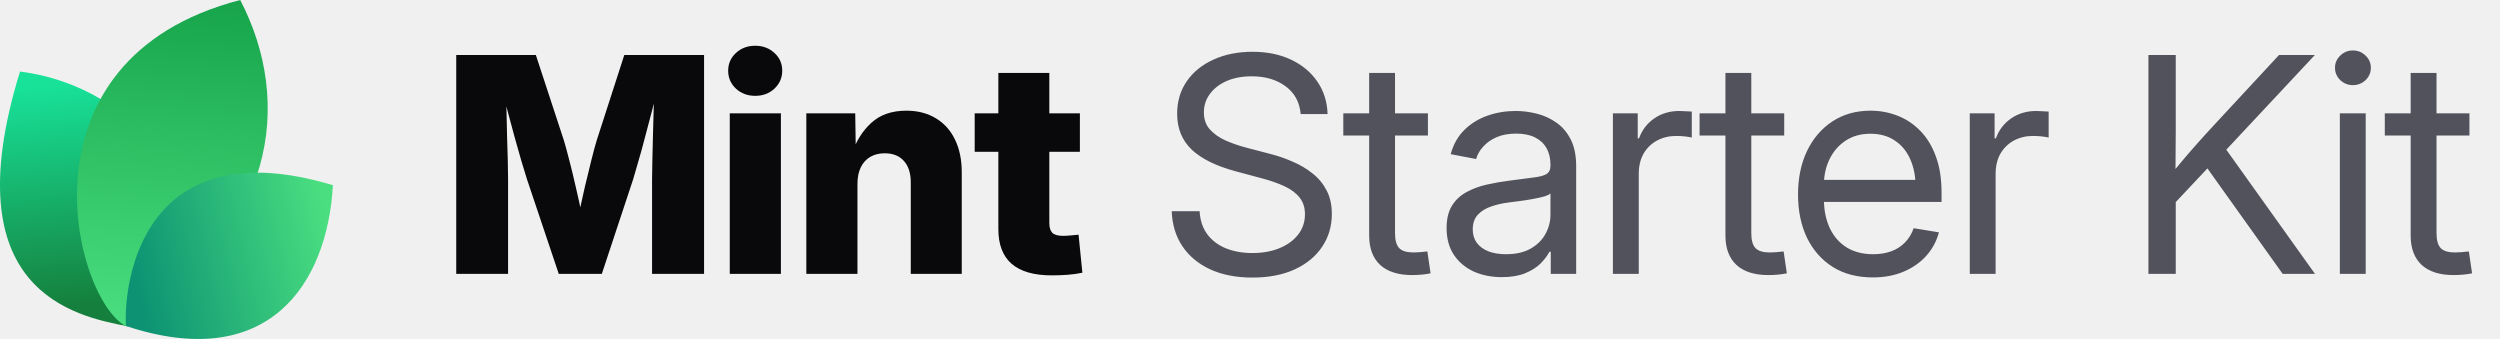
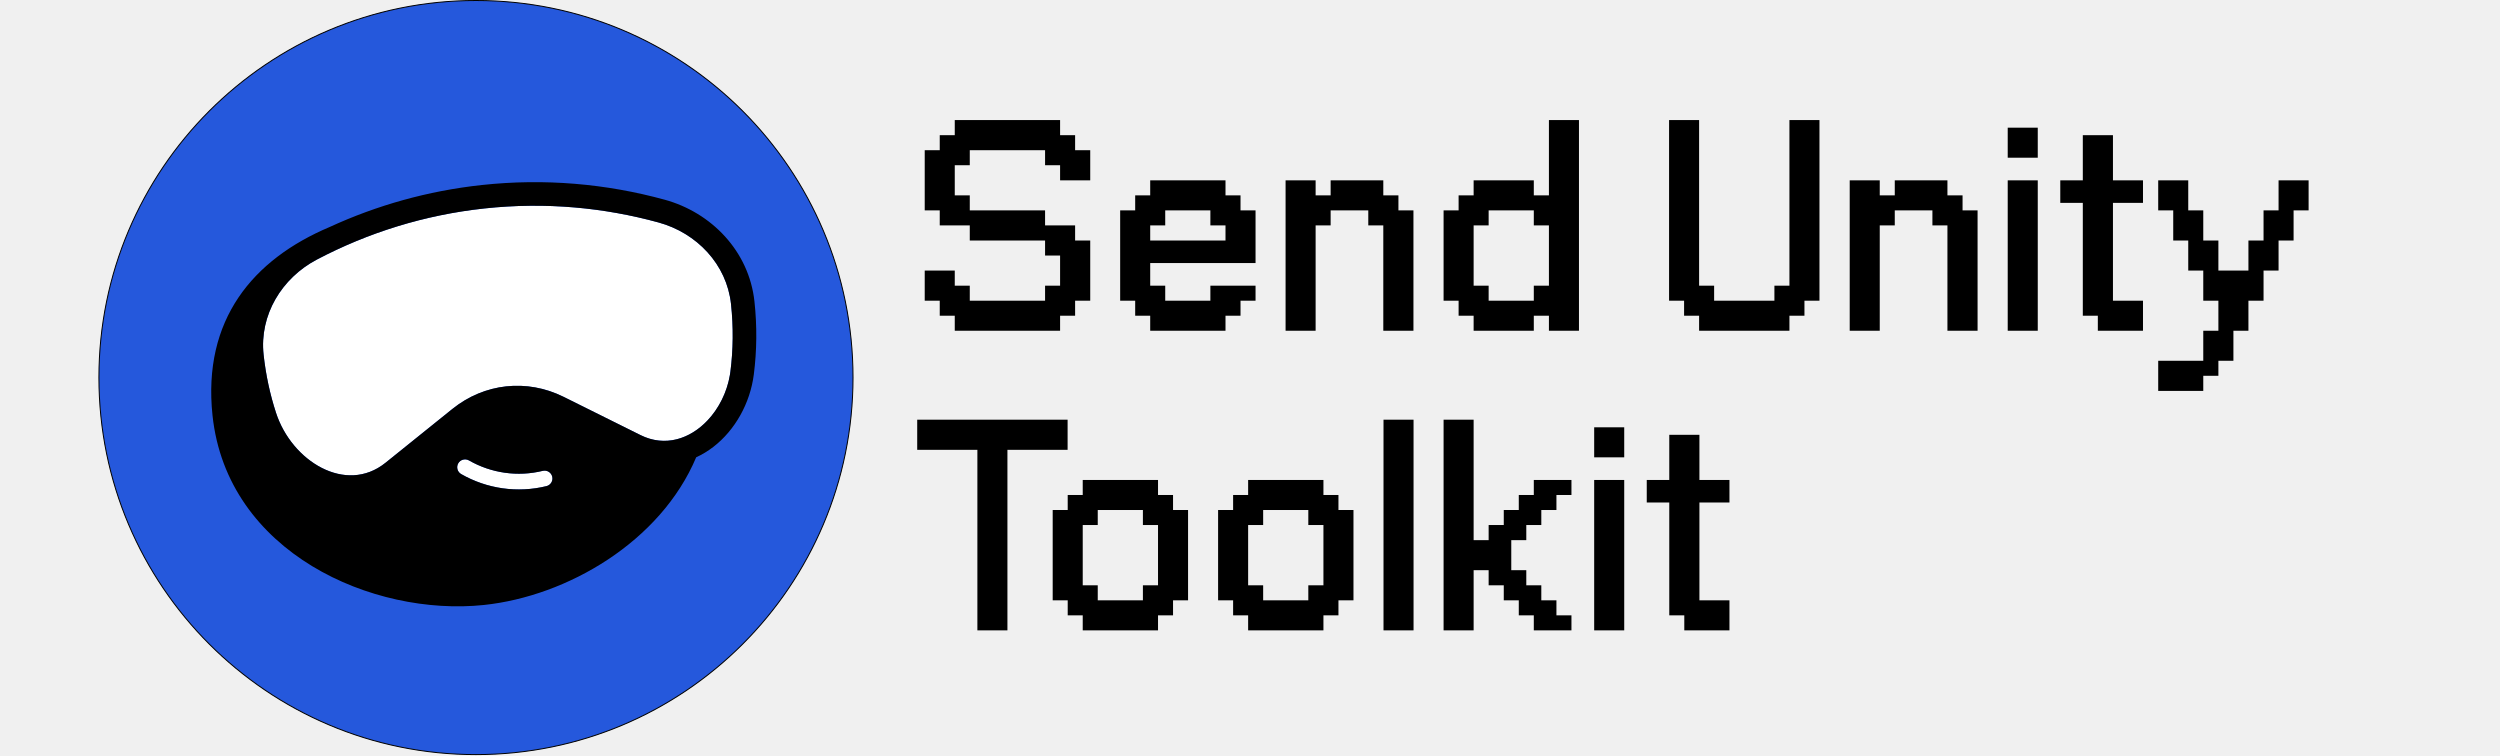
- <svg xmlns="http://www.w3.org/2000/svg" width="177" height="24" viewBox="0 0 177 24" fill="none">
-   <path d="M9.061 23.108C5.268 22.377 -3.391 20.627 1.417 5.064C9.634 6.099 16.973 14.064 9.061 23.108Z" fill="url(#paint0_linear_17557_2020)" />
-   <path d="M8.919 23.094C5.276 21.222 0.784 4.209 17.007 0C20.757 7.193 19.621 16.545 8.919 23.094Z" fill="url(#paint1_linear_17557_2020)" />
-   <path d="M8.914 23.079C8.735 19.882 10.159 9.085 23.57 13.111C23.181 20.123 18.984 26.418 8.914 23.079Z" fill="url(#paint2_linear_17557_2020)" />
-   <path d="M32.301 19.392V3.894H37.938L39.925 9.948C40.036 10.315 40.164 10.787 40.31 11.362C40.462 11.938 40.611 12.552 40.757 13.204C40.91 13.855 41.048 14.483 41.173 15.086C41.305 15.682 41.412 16.192 41.495 16.615H40.695C40.771 16.192 40.871 15.682 40.996 15.086C41.128 14.49 41.267 13.866 41.412 13.214C41.565 12.562 41.714 11.948 41.86 11.373C42.005 10.79 42.133 10.315 42.244 9.948L44.2 3.894H49.848V19.392H46.166V12.704C46.166 12.357 46.173 11.917 46.187 11.383C46.2 10.849 46.214 10.27 46.228 9.646C46.249 9.022 46.266 8.391 46.28 7.753C46.301 7.115 46.311 6.519 46.311 5.964H46.623C46.485 6.561 46.332 7.181 46.166 7.826C45.999 8.471 45.833 9.102 45.666 9.719C45.507 10.336 45.351 10.901 45.198 11.414C45.053 11.928 44.928 12.357 44.824 12.704L42.608 19.392H39.561L37.314 12.704C37.203 12.357 37.072 11.928 36.919 11.414C36.773 10.901 36.614 10.34 36.441 9.729C36.274 9.112 36.104 8.481 35.931 7.836C35.764 7.192 35.608 6.567 35.463 5.964H35.827C35.834 6.512 35.844 7.105 35.858 7.743C35.872 8.374 35.886 9.005 35.9 9.636C35.92 10.26 35.938 10.839 35.952 11.373C35.965 11.907 35.972 12.351 35.972 12.704V19.392H32.301ZM51.668 19.392V8.024H55.288V19.392H51.668ZM53.468 6.786C52.927 6.786 52.473 6.616 52.105 6.276C51.738 5.93 51.554 5.507 51.554 5.007C51.554 4.508 51.738 4.088 52.105 3.749C52.473 3.409 52.927 3.239 53.468 3.239C54.009 3.239 54.463 3.409 54.83 3.749C55.198 4.082 55.382 4.501 55.382 5.007C55.382 5.507 55.198 5.93 54.83 6.276C54.463 6.616 54.009 6.786 53.468 6.786ZM60.708 13.027V19.392H57.088V8.024H60.551L60.593 10.967H60.281C60.593 10.024 61.061 9.268 61.685 8.7C62.309 8.124 63.138 7.836 64.171 7.836C64.975 7.836 65.672 8.017 66.262 8.377C66.851 8.731 67.302 9.234 67.614 9.885C67.933 10.537 68.092 11.307 68.092 12.194V19.392H64.483V12.912C64.483 12.26 64.32 11.754 63.994 11.394C63.675 11.033 63.221 10.853 62.632 10.853C62.25 10.853 61.914 10.936 61.623 11.102C61.332 11.269 61.106 11.515 60.947 11.841C60.787 12.16 60.708 12.555 60.708 13.027ZM76.456 8.024V10.749H69.008V8.024H76.456ZM70.683 5.163H74.292V15.783C74.292 16.102 74.361 16.334 74.5 16.48C74.646 16.625 74.899 16.698 75.259 16.698C75.405 16.698 75.596 16.688 75.831 16.667C76.074 16.646 76.251 16.629 76.362 16.615L76.632 19.309C76.313 19.378 75.963 19.427 75.582 19.455C75.207 19.482 74.836 19.496 74.469 19.496C73.2 19.496 72.25 19.222 71.619 18.674C70.995 18.127 70.683 17.308 70.683 16.22V5.163Z" fill="#09090B" />
-   <path d="M88.667 19.652C87.523 19.652 86.528 19.458 85.682 19.07C84.843 18.681 84.188 18.137 83.716 17.437C83.245 16.736 82.992 15.908 82.957 14.951H84.933C84.968 15.596 85.148 16.14 85.474 16.584C85.8 17.021 86.24 17.354 86.795 17.582C87.35 17.804 87.974 17.915 88.667 17.915C89.388 17.915 90.026 17.801 90.581 17.572C91.143 17.343 91.583 17.024 91.902 16.615C92.228 16.199 92.391 15.717 92.391 15.169C92.391 14.698 92.266 14.306 92.017 13.994C91.767 13.675 91.413 13.408 90.956 13.193C90.498 12.978 89.954 12.787 89.323 12.621L87.502 12.132C86.123 11.765 85.082 11.255 84.382 10.603C83.689 9.944 83.342 9.095 83.342 8.055C83.342 7.174 83.571 6.404 84.028 5.746C84.486 5.087 85.117 4.577 85.921 4.217C86.726 3.849 87.645 3.666 88.678 3.666C89.718 3.666 90.63 3.853 91.413 4.227C92.204 4.602 92.824 5.122 93.275 5.787C93.726 6.446 93.965 7.209 93.993 8.076H92.089C92.013 7.23 91.656 6.574 91.018 6.11C90.387 5.638 89.586 5.403 88.615 5.403C87.95 5.403 87.36 5.513 86.847 5.735C86.341 5.957 85.946 6.262 85.661 6.651C85.377 7.032 85.235 7.469 85.235 7.961C85.235 8.447 85.377 8.849 85.661 9.168C85.946 9.48 86.317 9.74 86.774 9.948C87.232 10.149 87.724 10.319 88.251 10.457L89.884 10.884C90.439 11.023 90.977 11.206 91.496 11.435C92.023 11.657 92.495 11.934 92.911 12.267C93.334 12.593 93.67 12.995 93.92 13.474C94.17 13.945 94.294 14.504 94.294 15.149C94.294 16.015 94.066 16.788 93.608 17.468C93.157 18.148 92.512 18.681 91.673 19.07C90.834 19.458 89.832 19.652 88.667 19.652ZM101.097 8.024V9.594H95.106V8.024H101.097ZM96.937 5.163H98.767V16.521C98.767 17 98.865 17.347 99.059 17.562C99.26 17.77 99.6 17.874 100.078 17.874C100.21 17.874 100.366 17.867 100.546 17.853C100.733 17.832 100.903 17.815 101.056 17.801L101.285 19.351C101.097 19.392 100.886 19.423 100.65 19.444C100.414 19.465 100.189 19.475 99.974 19.475C98.996 19.475 98.244 19.236 97.717 18.758C97.197 18.272 96.937 17.579 96.937 16.677V5.163ZM106.33 19.621C105.595 19.621 104.932 19.489 104.343 19.226C103.754 18.955 103.285 18.564 102.939 18.05C102.592 17.53 102.419 16.896 102.419 16.147C102.419 15.495 102.547 14.965 102.804 14.556C103.06 14.146 103.403 13.828 103.833 13.599C104.263 13.363 104.742 13.186 105.269 13.068C105.796 12.95 106.333 12.857 106.881 12.787C107.574 12.69 108.132 12.617 108.555 12.569C108.978 12.52 109.287 12.441 109.481 12.33C109.675 12.212 109.772 12.014 109.772 11.737V11.654C109.772 11.203 109.679 10.815 109.492 10.489C109.311 10.163 109.041 9.91 108.68 9.729C108.32 9.549 107.872 9.459 107.338 9.459C106.805 9.459 106.34 9.546 105.945 9.719C105.556 9.892 105.241 10.118 104.998 10.395C104.755 10.665 104.593 10.953 104.509 11.258L102.71 10.915C102.897 10.222 103.22 9.65 103.677 9.199C104.135 8.748 104.679 8.412 105.31 8.19C105.941 7.968 106.607 7.857 107.307 7.857C107.8 7.857 108.295 7.92 108.795 8.044C109.301 8.169 109.765 8.381 110.188 8.679C110.611 8.97 110.951 9.369 111.208 9.875C111.464 10.374 111.593 11.005 111.593 11.768V19.392H109.793V17.822H109.7C109.568 18.085 109.363 18.359 109.086 18.643C108.809 18.921 108.444 19.153 107.994 19.34C107.543 19.527 106.988 19.621 106.33 19.621ZM106.621 17.998C107.321 17.998 107.904 17.867 108.368 17.603C108.84 17.333 109.19 16.986 109.419 16.563C109.654 16.133 109.772 15.682 109.772 15.211V13.692C109.703 13.769 109.554 13.841 109.325 13.911C109.096 13.973 108.829 14.032 108.524 14.088C108.226 14.143 107.921 14.192 107.609 14.233C107.304 14.275 107.033 14.309 106.798 14.337C106.354 14.393 105.938 14.49 105.549 14.628C105.168 14.76 104.86 14.954 104.624 15.211C104.388 15.467 104.27 15.811 104.27 16.241C104.27 16.615 104.367 16.934 104.561 17.198C104.762 17.461 105.04 17.662 105.393 17.801C105.747 17.933 106.156 17.998 106.621 17.998ZM114.193 19.392V8.024H115.951V9.792H116.045C116.253 9.209 116.61 8.741 117.116 8.388C117.622 8.034 118.219 7.857 118.905 7.857C119.058 7.857 119.217 7.864 119.384 7.878C119.55 7.885 119.682 7.892 119.779 7.899V9.74C119.716 9.719 119.578 9.695 119.363 9.667C119.155 9.639 118.922 9.625 118.666 9.625C118.174 9.625 117.726 9.733 117.324 9.948C116.922 10.163 116.603 10.471 116.367 10.874C116.138 11.276 116.024 11.758 116.024 12.319V19.392H114.193ZM126.322 8.024V9.594H120.33V8.024H126.322ZM122.161 5.163H123.992V16.521C123.992 17 124.089 17.347 124.283 17.562C124.484 17.77 124.824 17.874 125.302 17.874C125.434 17.874 125.59 17.867 125.77 17.853C125.958 17.832 126.127 17.815 126.28 17.801L126.509 19.351C126.322 19.392 126.11 19.423 125.874 19.444C125.639 19.465 125.413 19.475 125.198 19.475C124.221 19.475 123.468 19.236 122.941 18.758C122.421 18.272 122.161 17.579 122.161 16.677V5.163ZM132.604 19.642C131.502 19.642 130.555 19.396 129.765 18.903C128.974 18.404 128.364 17.714 127.934 16.834C127.511 15.946 127.3 14.927 127.3 13.775C127.3 12.611 127.511 11.584 127.934 10.697C128.364 9.802 128.964 9.102 129.734 8.596C130.51 8.089 131.408 7.836 132.428 7.836C133.1 7.836 133.738 7.954 134.341 8.19C134.952 8.426 135.489 8.783 135.954 9.261C136.425 9.74 136.793 10.343 137.056 11.071C137.327 11.792 137.462 12.645 137.462 13.63V14.296H128.433V12.735H136.463L135.631 13.297C135.631 12.541 135.506 11.876 135.257 11.3C135.007 10.725 134.643 10.277 134.165 9.958C133.686 9.632 133.107 9.469 132.428 9.469C131.748 9.469 131.162 9.632 130.67 9.958C130.177 10.284 129.796 10.725 129.526 11.279C129.262 11.827 129.13 12.441 129.13 13.12V14.046C129.13 14.864 129.273 15.572 129.557 16.168C129.841 16.757 130.243 17.211 130.763 17.53C131.283 17.842 131.901 17.998 132.615 17.998C133.093 17.998 133.523 17.929 133.905 17.79C134.293 17.645 134.619 17.433 134.882 17.156C135.153 16.879 135.354 16.546 135.486 16.157L137.275 16.449C137.108 17.08 136.81 17.634 136.38 18.113C135.95 18.591 135.413 18.966 134.768 19.236C134.123 19.507 133.402 19.642 132.604 19.642ZM139.459 19.392V8.024H141.217V9.792H141.311C141.519 9.209 141.876 8.741 142.382 8.388C142.888 8.034 143.485 7.857 144.171 7.857C144.324 7.857 144.483 7.864 144.649 7.878C144.816 7.885 144.948 7.892 145.045 7.899V9.74C144.982 9.719 144.844 9.695 144.629 9.667C144.421 9.639 144.188 9.625 143.932 9.625C143.439 9.625 142.992 9.733 142.59 9.948C142.188 10.163 141.869 10.471 141.633 10.874C141.404 11.276 141.29 11.758 141.29 12.319V19.392H139.459ZM153.429 14.961V12.715C153.783 12.257 154.136 11.82 154.49 11.404C154.844 10.981 155.204 10.565 155.572 10.156C155.939 9.74 156.314 9.327 156.695 8.918L161.355 3.894H163.893L157.277 10.967H157.184L153.429 14.961ZM152.108 19.392V3.894H154.043V9.241L154.022 12.559L154.043 13.505V19.392H152.108ZM161.615 19.392L155.967 11.477L157.173 9.969L163.903 19.392H161.615ZM165.661 19.392V8.024H167.492V19.392H165.661ZM166.587 6.027C166.24 6.027 165.942 5.909 165.692 5.673C165.443 5.43 165.318 5.139 165.318 4.799C165.318 4.459 165.443 4.172 165.692 3.936C165.942 3.693 166.24 3.572 166.587 3.572C166.934 3.572 167.232 3.693 167.482 3.936C167.731 4.172 167.856 4.459 167.856 4.799C167.856 5.139 167.731 5.43 167.482 5.673C167.232 5.909 166.934 6.027 166.587 6.027ZM174.836 8.024V9.594H168.844V8.024H174.836ZM170.675 5.163H172.506V16.521C172.506 17 172.603 17.347 172.797 17.562C172.998 17.77 173.338 17.874 173.816 17.874C173.948 17.874 174.104 17.867 174.284 17.853C174.472 17.832 174.641 17.815 174.794 17.801L175.023 19.351C174.836 19.392 174.624 19.423 174.388 19.444C174.153 19.465 173.927 19.475 173.712 19.475C172.735 19.475 171.982 19.236 171.455 18.758C170.935 18.272 170.675 17.579 170.675 16.677V5.163Z" fill="#52525C" />
+ <svg xmlns="http://www.w3.org/2000/svg" width="801" height="242" viewBox="0 0 801 242" fill="none">
+   <g clip-path="url(#clip0_2022_11)">
+     <rect x="31.693" y="0.161" width="241.613" height="241.613" rx="120.807" fill="#2558DC" />
+     <rect x="31.693" y="0.161" width="241.613" height="241.613" rx="120.807" stroke="black" stroke-width="0.322" />
+     <path d="M205.233 139.409C218.547 146.031 232.153 133.749 234.032 118.998C234.922 112.012 235.015 104.766 234.215 97.388C232.84 84.702 223.274 74.644 210.967 71.272C193.141 66.387 174.335 64.715 155.154 66.793C135.954 68.874 117.926 74.547 101.547 83.153C90.261 89.082 83.082 100.946 84.455 113.62C85.158 120.102 86.511 126.337 88.434 132.254C93.475 147.764 110.805 158.502 123.51 148.276L144.946 131.024C155.21 122.763 168.8 121.289 180.597 127.156L205.233 139.409Z" fill="white" />
+     <path d="M173.889 150.862C165.876 152.823 157.416 151.627 150.261 147.521C149.054 146.828 147.514 147.245 146.822 148.452C146.129 149.659 146.546 151.199 147.753 151.891C156.03 156.641 165.817 158.025 175.087 155.756C176.438 155.426 177.266 154.062 176.935 152.71C176.604 151.359 175.24 150.531 173.889 150.862Z" fill="white" />
+     <path fill-rule="evenodd" clip-rule="evenodd" d="M228.534 143.202C226.842 144.506 225.004 145.628 223.056 146.519C211.662 173.586 181.721 191.018 155.069 193.833C119.49 197.591 72.735 177.099 68.087 133.095C64.846 102.403 81.05 83.122 105.603 72.739C120.735 65.784 137.088 61.152 154.34 59.282C174.489 57.099 194.248 58.857 212.964 63.986C227.89 68.076 239.977 80.435 241.726 96.574C242.59 104.541 242.492 112.382 241.527 119.953C240.348 129.211 235.511 137.823 228.534 143.202ZM233.866 120.124C232.918 125.727 230.292 130.906 226.664 134.734C221.073 140.633 213.102 143.323 205.233 139.409L180.597 127.156C168.8 121.289 155.21 122.763 144.946 131.024L123.51 148.276C110.805 158.502 93.475 147.764 88.434 132.254C86.511 126.337 85.158 120.102 84.455 113.62C83.082 100.946 90.261 89.082 101.547 83.153C117.926 74.547 135.954 68.874 155.154 66.793C164.993 65.727 174.732 65.648 184.292 66.483C193.37 67.276 202.285 68.893 210.967 71.272C223.274 74.644 232.84 84.702 234.215 97.388C235.015 104.766 234.922 112.012 234.032 118.998C233.984 119.375 233.929 119.75 233.866 120.124ZM150.261 147.521C157.416 151.627 165.876 152.823 173.888 150.862C175.24 150.531 176.604 151.359 176.935 152.71C177.266 154.062 176.438 155.426 175.086 155.756C165.817 158.025 156.03 156.641 147.753 151.891C146.546 151.199 146.129 149.659 146.821 148.452C147.514 147.245 149.054 146.828 150.261 147.521Z" fill="black" />
+     <path d="M339.654 105.968H305.904V101.156H301.092V96.344H296.28V86.687H305.904V91.532H310.716V96.344H334.842V91.532H339.654V81.875H334.842V77.063H310.716V72.218H301.092V67.406H296.28V48.125H301.092V43.313H305.904V38.468H339.654V43.313H344.466V48.125H349.311V57.782H339.654V52.937H334.842V48.125H310.716V52.937H305.904V62.594H310.716V67.406H334.842V72.218H344.466V77.063H349.311V96.344H344.466V101.156H339.654V105.968ZM392.652 105.968H368.526V101.156H363.714V96.344H358.902V67.406H363.714V62.594H368.526V57.782H392.652V62.594H397.464V67.406H402.276V84.281H368.526V91.532H373.338V96.344H387.807V91.532H402.276V96.344H397.464V101.156H392.652V105.968ZM368.526 77.063H392.652V72.218H387.807V67.406H373.338V72.218H368.526V77.063ZM421.524 105.968H411.9V57.782H421.524V62.594H426.336V57.782H443.211V62.594H448.056V67.406H452.868V105.968H443.211V72.218H438.399V67.406H426.336V72.218H421.524V105.968ZM491.43 105.968H472.149V101.156H467.337V96.344H462.525V67.406H467.337V62.594H472.149V57.782H491.43V62.594H496.275V38.468H505.899V105.968H496.275V101.156H491.43V105.968ZM476.961 96.344H491.43V91.532H496.275V72.218H491.43V67.406H476.961V72.218H472.149V91.532H476.961V96.344ZM573.333 105.968H544.395V101.156H539.583V96.344H534.771V38.468H544.395V91.532H549.207V96.344H568.521V91.532H573.333V38.468H582.957V96.344H578.145V101.156H573.333V105.968ZM602.271 105.968H592.647V57.782H602.271V62.594H607.083V57.782H623.958V62.594H628.803V67.406H633.615V105.968H623.958V72.218H619.146V67.406H607.083V72.218H602.271V105.968ZM652.896 50.531H643.272V40.907H652.896V50.531ZM652.896 105.968H643.272V57.782H652.896V105.968ZM686.613 105.968H672.144V101.156H667.332V65H660.114V57.782H667.332V43.313H676.989V57.782H686.613V65H676.989V96.344H686.613V105.968ZM705.927 125.249H691.491V115.592H705.927V105.968H710.772V96.344H705.927V86.687H701.115V77.063H696.303V67.406H691.491V57.782H701.115V67.406H705.927V77.063H710.772V86.687H720.396V77.063H725.241V67.406H730.053V57.782H739.677V67.406H734.865V77.063H730.053V86.687H725.241V96.344H720.396V105.968H715.584V115.592H710.772V120.404H705.927V125.249ZM322.779 201.968H313.155V144.125H293.874V134.468H342.06V144.125H322.779V201.968ZM371.031 201.968H346.905V197.156H342.093V192.344H337.281V163.406H342.093V158.594H346.905V153.782H371.031V158.594H375.843V163.406H380.655V192.344H375.843V197.156H371.031V201.968ZM351.717 192.344H366.186V187.532H371.031V168.218H366.186V163.406H351.717V168.218H346.905V187.532H351.717V192.344ZM424.029 201.968H399.903V197.156H395.091V192.344H390.279V163.406H395.091V158.594H399.903V153.782H424.029V158.594H428.841V163.406H433.653V192.344H428.841V197.156H424.029V201.968ZM404.715 192.344H419.184V187.532H424.029V168.218H419.184V163.406H404.715V168.218H399.903V187.532H404.715V192.344ZM452.901 201.968H443.277V134.468H452.901V201.968ZM472.149 201.968H462.525V134.468H472.149V173.063H476.961V168.218H481.806V163.406H486.618V158.594H491.43V153.782H503.493V158.594H498.681V163.406H493.836V168.218H489.024V173.063H484.212V182.687H489.024V187.532H493.836V192.344H498.681V197.156H503.493V201.968H491.43V197.156H486.618V192.344H481.806V187.532H476.961V182.687H472.149V201.968ZM520.401 146.531H510.777V136.907H520.401V146.531ZM520.401 201.968H510.777V153.782H520.401V201.968ZM554.118 201.968H539.649V197.156H534.837V161H527.619V153.782H534.837V139.313H544.494V153.782H554.118V161H544.494V192.344H554.118V201.968Z" fill="black" />
+   </g>
  <defs>
-     <linearGradient id="paint0_linear_17557_2020" x1="3.776" y1="5.916" x2="5.232" y2="21.559" gradientUnits="userSpaceOnUse">
-       <stop stop-color="#18E299" />
-       <stop offset="1" stop-color="#15803D" />
-     </linearGradient>
-     <linearGradient id="paint1_linear_17557_2020" x1="12.171" y1="-0.718" x2="10.19" y2="22.983" gradientUnits="userSpaceOnUse">
-       <stop stop-color="#16A34A" />
-       <stop offset="1" stop-color="#4ADE80" />
-     </linearGradient>
-     <linearGradient id="paint2_linear_17557_2020" x1="23.133" y1="15.353" x2="9.338" y2="18.52" gradientUnits="userSpaceOnUse">
-       <stop stop-color="#4ADE80" />
-       <stop offset="1" stop-color="#0D9373" />
-     </linearGradient>
+     <clipPath id="clip0_2022_11">
+       <rect width="801" height="241.935" fill="white" />
+     </clipPath>
  </defs>
</svg>
